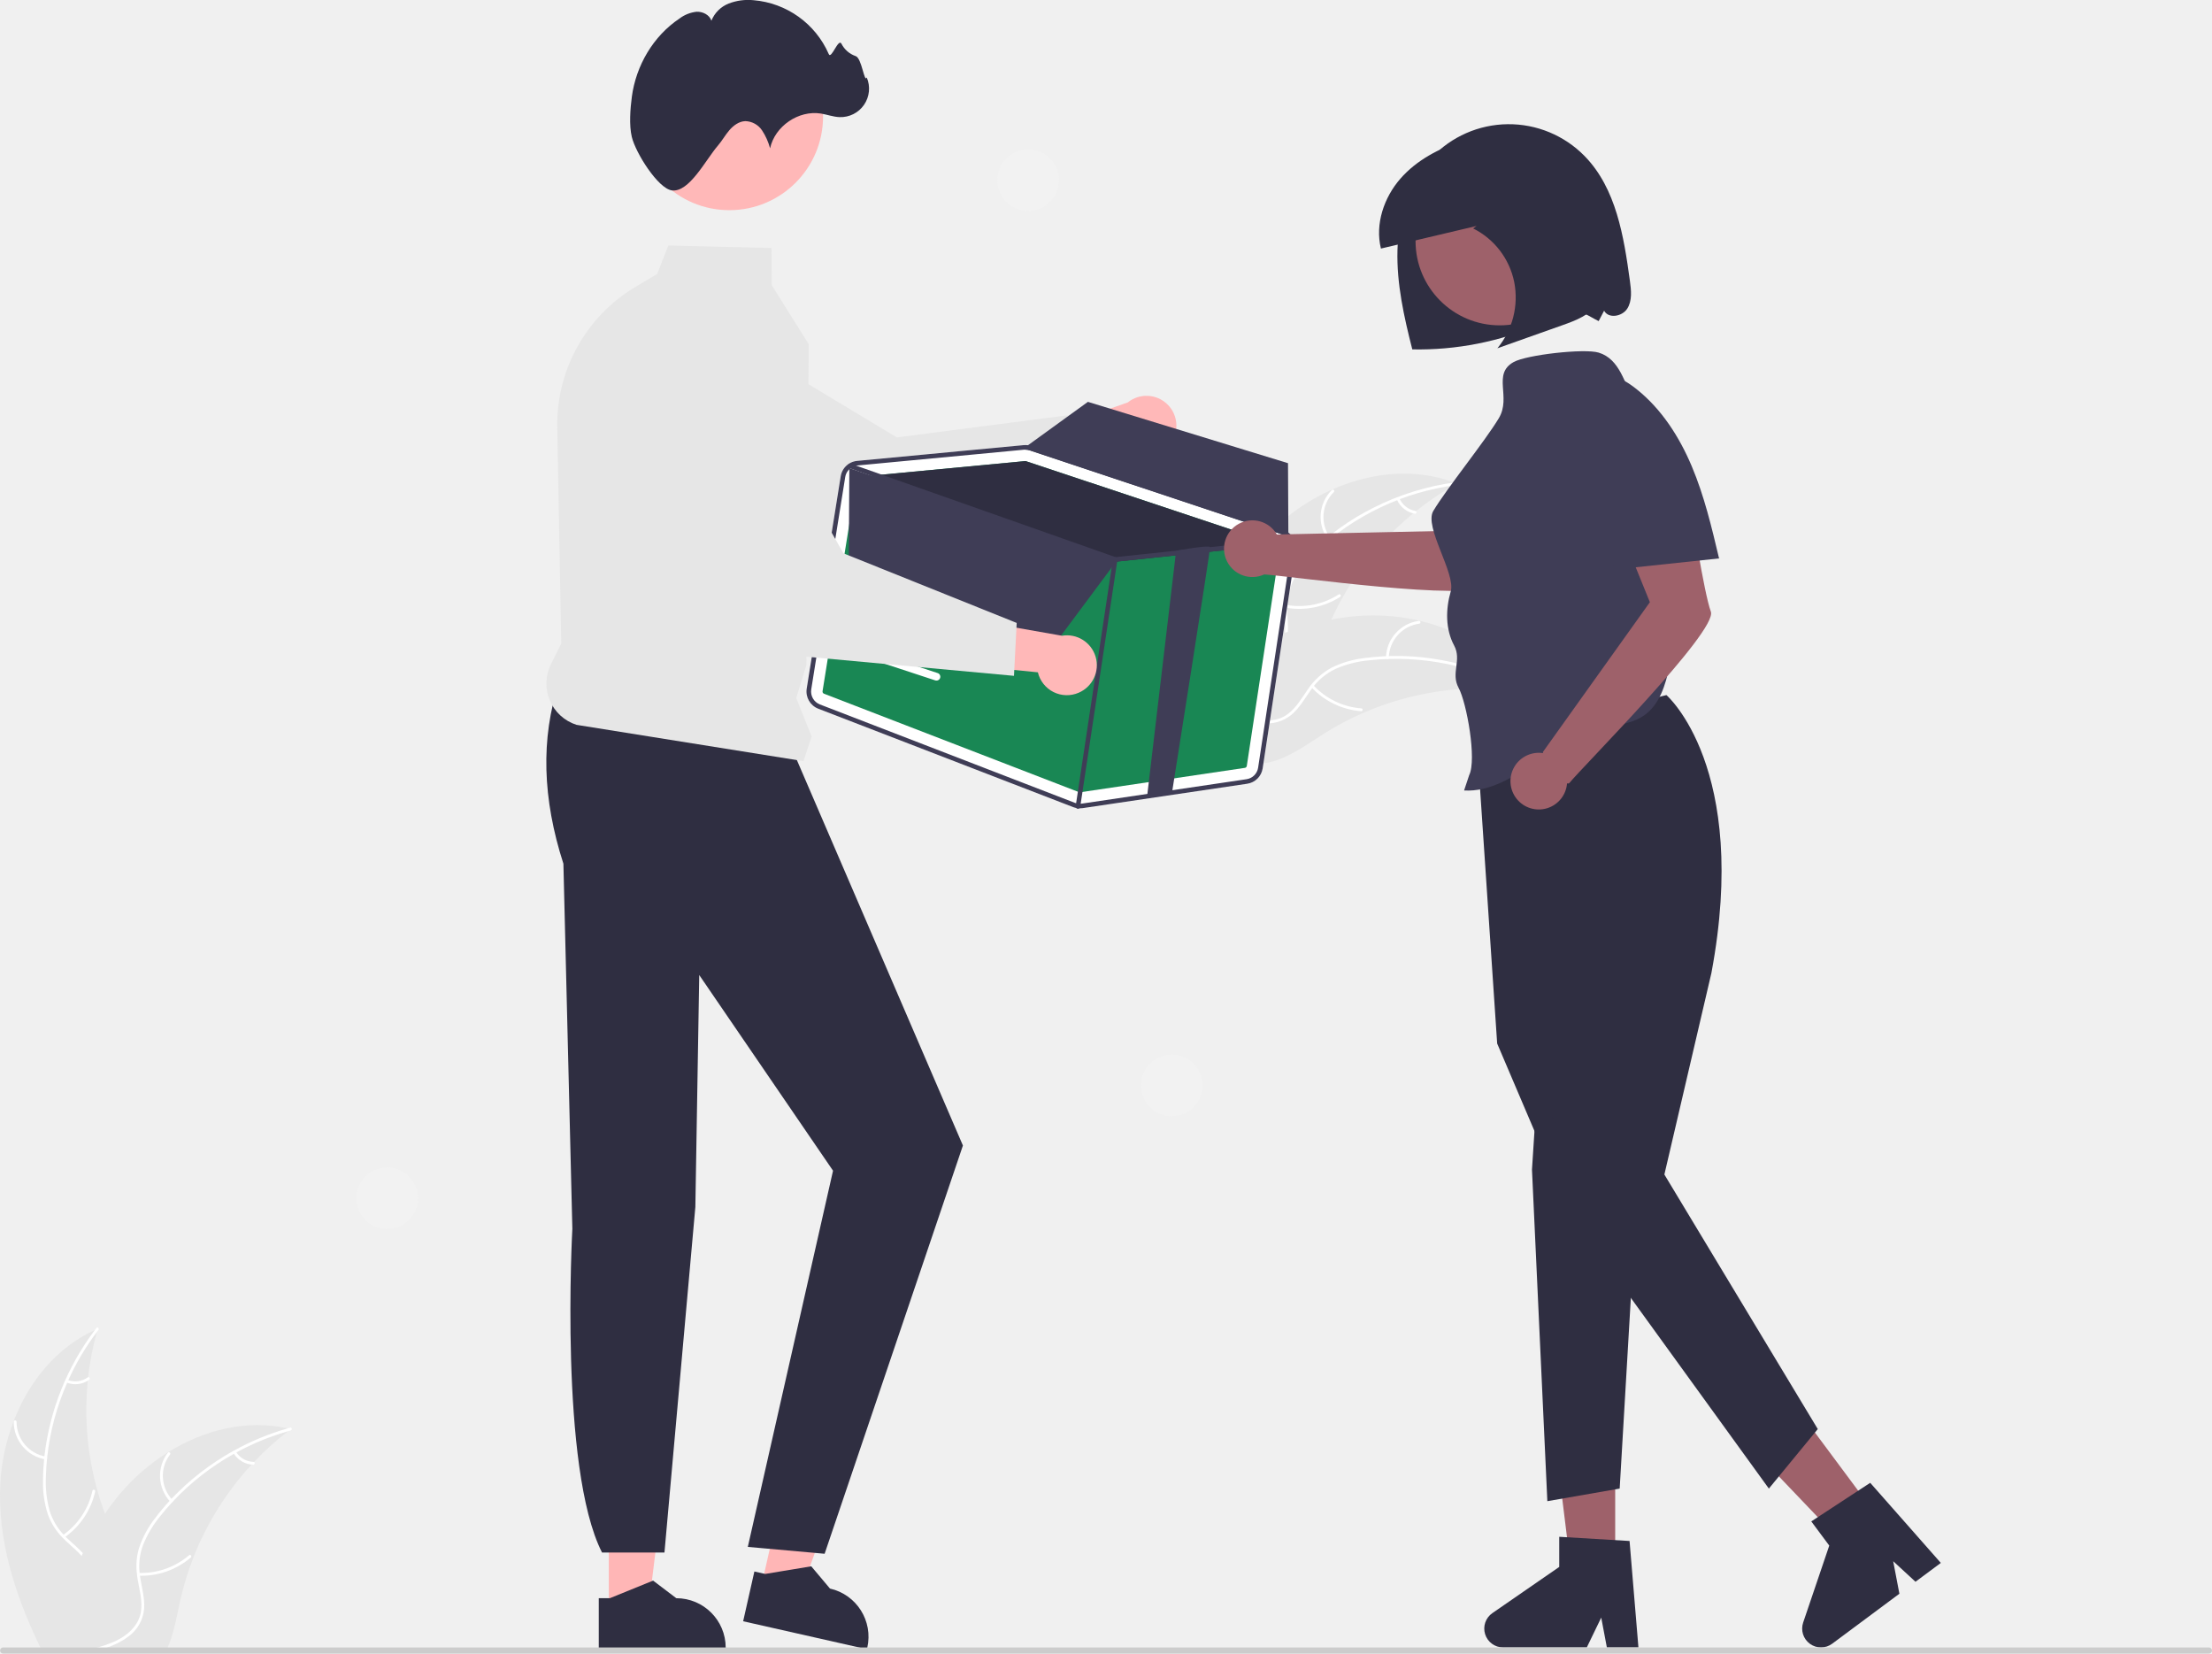
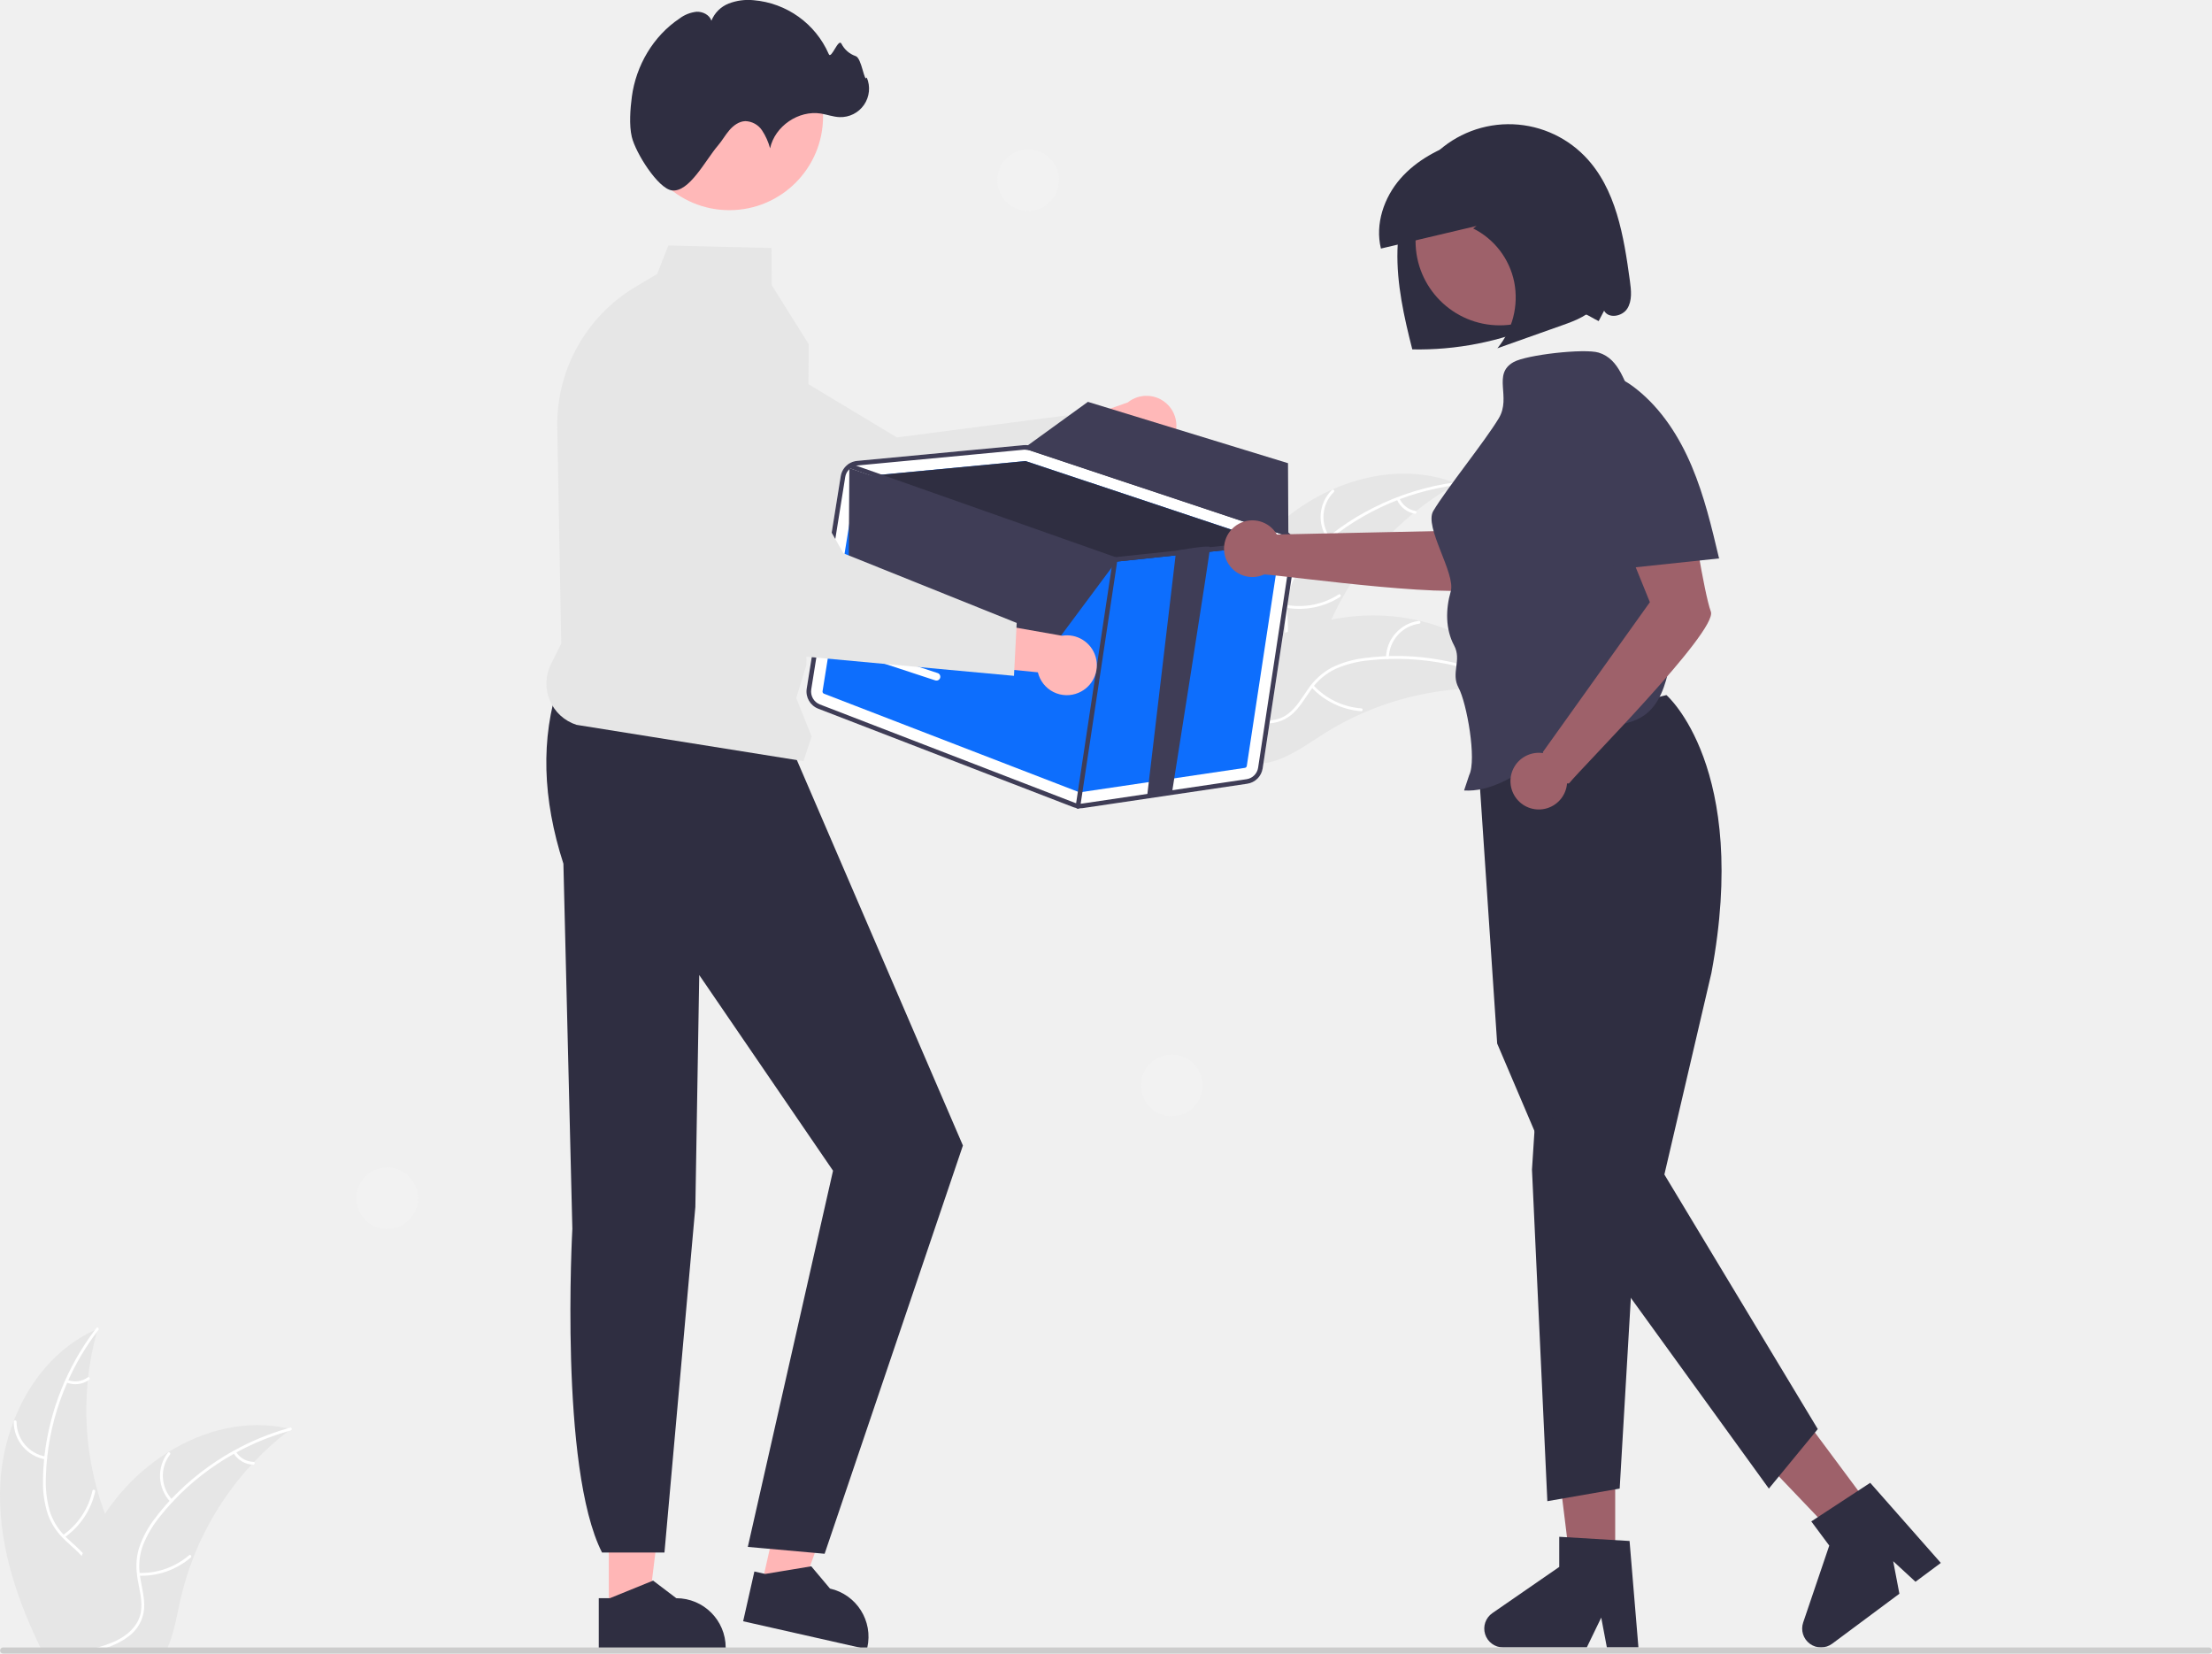
<svg xmlns="http://www.w3.org/2000/svg" data-name="Layer 1" width="862.703" height="644.786" viewBox="0 0 862.703 644.786">
  <polygon points="629.943 612.644 612.777 612.644 604.608 546.435 629.943 546.435 629.943 612.644" fill="#9e616a" />
  <path d="M807.651,769.992H795.341l-2.197-11.622-5.628,11.622H754.867A7.339,7.339,0,0,1,750.697,756.614l26.072-18.007v-11.749l27.424,1.637Z" transform="translate(-168.6484 -127.607)" fill="#2f2e41" />
  <polygon points="731.923 590.981 718.148 601.224 672.085 552.969 692.415 537.851 731.923 590.981" fill="#9e616a" />
  <path d="M925.588,737.048,915.71,744.393l-8.698-8.015,2.419,12.684-26.199,19.482a7.339,7.339,0,0,1-11.33-8.247l10.177-30.007-7.011-9.428,22.983-15.051Z" transform="translate(-168.6484 -127.607)" fill="#2f2e41" />
  <path d="M818.576,398.647s32.569,28.138,17.542,108.352l-18.345,78.597,59.829,99.256-19.077,23.208-77.78-107.433-28.185-66.114L744.652,416.843Z" transform="translate(-168.6484 -127.607)" fill="#2f2e41" />
  <polygon points="599.447 425.746 597.488 456.084 603.483 585.365 631.692 580.452 637.083 488.406 599.447 425.746" fill="#2f2e41" />
  <polygon points="237.445 628.211 252.796 628.21 260.098 569.001 237.443 569.002 237.445 628.211" fill="#ffb6b6" />
  <path d="M402.178,750.806l4.321-0,16.869-6.86,9.041,6.859H432.41A19.266,19.266,0,0,1,451.675,770.07v.626l-49.497.002Z" transform="translate(-168.6484 -127.607)" fill="#2f2e41" />
  <polygon points="296.932 618.538 311.905 621.918 332.071 565.772 309.972 560.782 296.932 618.538" fill="#ffb6b6" />
  <path d="M462.865,740.393l4.215.952,17.966-2.976,7.308,8.682.001 0a19.266,19.266,0,0,1,14.549,23.036l-.138.611L458.484,759.797Z" transform="translate(-168.6484 -127.607)" fill="#2f2e41" />
  <path d="M386.652,393.843c-7.197,21.706-6.436,45.268,1.73,70.556l3.491,142.378S386.671,700.146,403.454,733.002h24.34l12.051-134.751,1.513-90.446,52.182,76.306L460.305,730.799l29.957,2.678,53.934-159.191L477.652,419.843Z" transform="translate(-168.6484 -127.607)" fill="#2f2e41" />
  <path d="M667.346,332.015c18.617-16.777,46.309-25.212,69.537-15.805a115.466,115.466,0,0,0-51.888,59.935c-3.698,9.838-6.786,21.166-15.882,26.433-5.659,3.278-12.7,3.438-19.046,1.856-6.346-1.582-12.162-4.754-17.899-7.894l-1.632-.037C637.864,372.537,648.729,348.791,667.346,332.015Z" transform="translate(-168.6484 -127.607)" fill="#e6e6e6" />
  <path d="M736.753,316.719A98.692,98.692,0,0,0,681.847,342.65a42.5,42.5,0,0,0-8.345,10.377,24.376,24.376,0,0,0-2.818,12.516c.101,4.058.673,8.198-.214,12.21a14.925,14.925,0,0,1-7.425,9.689c-4.546,2.613-9.759,3.437-14.886,4.065-5.692.698-11.615,1.332-16.542,4.525-.597.387-1.162-.562-.566-.948,8.572-5.555,19.42-3.534,28.637-7.241,4.301-1.73,8.107-4.766,9.454-9.357,1.178-4.015.591-8.284.454-12.392a26.011,26.011,0,0,1,2.299-12.34,39.29,39.29,0,0,1,7.916-10.659,95.749,95.749,0,0,1,24.333-17.42A100.443,100.443,0,0,1,736.743,315.615c.703-.091.709,1.015.01,1.105Z" transform="translate(-168.6484 -127.607)" fill="#fff" />
  <path d="M686.447,337.791a14.807,14.807,0,0,1,1.632-19.104c.506-.499,1.305.265.798.764a13.711,13.711,0,0,0-1.482,17.774c.415.577-.536,1.14-.948.566Z" transform="translate(-168.6484 -127.607)" fill="#fff" />
  <path d="M670.362,363.491a28.539,28.539,0,0,0,20.394-4.083c.598-.385,1.164.564.566.948a29.685,29.685,0,0,1-21.23,4.206c-.701-.126-.427-1.197.27-1.071Z" transform="translate(-168.6484 -127.607)" fill="#fff" />
  <path d="M714.447,321.948a8.381,8.381,0,0,0,6.269,4.894c.702.117.427,1.188-.27,1.071a9.392,9.392,0,0,1-6.947-5.399.571.571,0,0,1,.191-.757.555.555,0,0,1,.757.191Z" transform="translate(-168.6484 -127.607)" fill="#fff" />
  <path d="M762.461,397.115c-.44-.061-.881-.122-1.328-.176a110.379,110.379,0,0,0-17.882-.908c-.462.007-.931.021-1.392.041a116.365,116.365,0,0,0-41.75,9.61,113.005,113.005,0,0,0-15.163,8.056c-6.688,4.234-13.602,9.358-21.078,11.085a19.386,19.386,0,0,1-2.362.421l-30.889-26.745c-.04-.096-.086-.185-.126-.282l-1.282-1.011c.239-.176.49-.353.729-.528.138-.102.283-.199.421-.301.094-.066.189-.133.27-.198.031-.022.063-.044.088-.059.081-.065.164-.117.239-.176q2.103-1.49,4.235-2.955c.006-.007.006-.007.019-.008a166.157,166.157,0,0,1,34.601-18.599c.367-.139.739-.285,1.12-.411a107.831,107.831,0,0,1,16.939-4.767,95.329,95.329,0,0,1,9.553-1.334,79.272,79.272,0,0,1,24.723,1.752c16.143,3.743,30.91,12.608,39.656,26.433C762.027,396.406,762.244,396.754,762.461,397.115Z" transform="translate(-168.6484 -127.607)" fill="#e6e6e6" />
  <path d="M762.052,397.446a98.692,98.692,0,0,0-59.452-12.353A42.5,42.5,0,0,0,689.69,388.354a24.376,24.376,0,0,0-9.785,8.297c-2.363,3.301-4.398,6.951-7.522,9.62a14.925,14.925,0,0,1-11.761,3.266c-5.203-.651-9.862-3.132-14.333-5.717-4.965-2.87-10.076-5.93-15.932-6.347-.71-.051-.59-1.149.119-1.098,10.189.726,17.633,8.871,27.225,11.46,4.476,1.208,9.343,1.075,13.182-1.779,3.358-2.496,5.459-6.258,7.823-9.621a26.011,26.011,0,0,1,9.265-8.469,39.29,39.29,0,0,1,12.738-3.745,95.749,95.749,0,0,1,29.917.742,100.443,100.443,0,0,1,32.085,11.596c.616.351-.045,1.237-.657.888Z" transform="translate(-168.6484 -127.607)" fill="#fff" />
  <path d="M709.199,383.983a14.807,14.807,0,0,1,12.805-14.271c.705-.093.883.997.177,1.091a13.711,13.711,0,0,0-11.884,13.299c-.016.711-1.114.588-1.098-.119Z" transform="translate(-168.6484 -127.607)" fill="#fff" />
  <path d="M680.883,394.819a28.539,28.539,0,0,0,18.742,9.018c.709.053.59,1.151-.119,1.098a29.685,29.685,0,0,1-19.483-9.424c-.484-.523.38-1.212.861-.692Z" transform="translate(-168.6484 -127.607)" fill="#fff" />
  <path d="M741.094,388.191a8.381,8.381,0,0,0,2.058,7.682c.49.516-.374,1.205-.861.692a9.392,9.392,0,0,1-2.296-8.493.571.571,0,0,1,.609-.49.555.555,0,0,1,.49.609Z" transform="translate(-168.6484 -127.607)" fill="#fff" />
  <path d="M219.922,754.743c-1.45,5.44-5.26,9.97-9.86,13.27-.75.54-1.52,1.04-2.3,1.51-.24.14-.48.29-.73.42q-.405.24-.81.45h-21.63c-.39-.79-.77-1.59-1.15-2.38-9.27-19.48-15.78-40.5-14.67-61.91a79.254,79.254,0,0,1,5.17-24.25c5.94-15.47,16.78-28.86,31.69-35.6.37-.17.76-.34,1.14-.5-.12.43-.24.85-.36,1.28a110.785,110.785,0,0,0-3.38,17.59c-.06.46-.11.92-.15,1.39a116.054,116.054,0,0,0,3.72,42.69c.01.03.02.07.03.1q1.275,4.605,2.96,9.07c.88,2.35,1.83,4.67,2.87,6.95C216.802,734.393,222.622,744.593,219.922,754.743Z" transform="translate(-168.6484 -127.607)" fill="#e6e6e6" />
  <path d="M207.042,646.203c-.21.28-.42.55-.63.83a98.129,98.129,0,0,0-11.12,18.76c-.16.33-.31.66-.44,1a97.814,97.814,0,0,0-7.82,29.24,1.49,1.49,0,0,0-.02.21c-.25,2.36-.4,4.74-.46,7.12a42.48,42.48,0,0,0,1.43,13.24,23.769,23.769,0,0,0,5.46,9.42c.25.27.5.54.77.8.2.21.42.42.63.62,2.02,1.93,4.23,3.72,6.13,5.79a21.432,21.432,0,0,1,2.35,3,14.904,14.904,0,0,1,1.6,12.1c-1.36,5.06-4.47,9.33-7.65,13.4-1.59,2.04-3.23,4.1-4.65,6.28-.52.78-1,1.57-1.44,2.38h-1.26c.42-.81.88-1.6,1.38-2.38,3.65-5.75,8.84-10.69,11.53-17.02,1.82-4.27,2.37-9.11.07-13.3a17.682,17.682,0,0,0-2.43-3.38c-1.83-2.07-4.02-3.84-6.01-5.71-.5-.47-.99-.95-1.46-1.45a24.964,24.964,0,0,1-5.64-8.9,39.23,39.23,0,0,1-1.94-13.13c0-2.84.15-5.7.43-8.54.03-.36.07-.73.11-1.1a100.767,100.767,0,0,1,19.67-49.23c.2-.28.41-.55.62-.82C206.682,644.873,207.472,645.653,207.042,646.203Z" transform="translate(-168.6484 -127.607)" fill="#fff" />
  <path d="M186.365,696.678a14.807,14.807,0,0,1-12.354-14.663.553.553,0,0,1,1.105-.024,13.711,13.711,0,0,0,11.52,13.616c.701.114.427,1.185-.27,1.071Z" transform="translate(-168.6484 -127.607)" fill="#fff" />
  <path d="M193.164,726.224a28.539,28.539,0,0,0,11.533-17.308c.151-.695,1.222-.424,1.071.27a29.685,29.685,0,0,1-12.038,17.986c-.585.406-1.148-.544-.566-.948Z" transform="translate(-168.6484 -127.607)" fill="#fff" />
  <path d="M194.961,665.676a8.381,8.381,0,0,0,7.893-.972c.579-.414,1.142.538.566.948a9.392,9.392,0,0,1-8.73,1.094.571.571,0,0,1-.4-.671.555.555,0,0,1,.671-.4Z" transform="translate(-168.6484 -127.607)" fill="#fff" />
  <path d="M282.062,684.873c-.35.27-.71.54-1.06.82a110.362,110.362,0,0,0-13.29,12c-.32.33-.64.67-.95,1.01l-.01.01a116.347,116.347,0,0,0-22.66,36.14l-.03.09c-.01.03-.02.05-.03.08a114.443,114.443,0,0,0-5.03,16.42c-1.22,5.46-2.22,11.31-4.13,16.57-.29.81-.61,1.61-.95,2.38h-44.46c.15-.79.31-1.59.47-2.38a160.302,160.302,0,0,1,10.54-33.7c.16-.36.32-.72.5-1.08a108.305,108.305,0,0,1,8.61-15.35.01.01,0,0,1,.01-.01,94.956,94.956,0,0,1,5.8-7.69,79.119,79.119,0,0,1,18.72-16.24c.04-.03.09-.05.13-.08,14.04-8.71,30.68-12.86,46.59-9.27h.01C281.252,684.683,281.652,684.773,282.062,684.873Z" transform="translate(-168.6484 -127.607)" fill="#e6e6e6" />
  <path d="M282.012,685.403c-.34.09-.68.19-1.01.29a98.589,98.589,0,0,0-20.17,8.27c-.32.17-.64.35-.96.53a98.255,98.255,0,0,0-23.79,18.59.035.035,0,0,0-.01.02c-.08.08-.17.17-.24.25-1.6,1.72-3.14,3.51-4.6,5.35a42.769,42.769,0,0,0-6.82,11.43,23.674,23.674,0,0,0-1.31,10.81c.03.37.08.73.13,1.1.04.29.08.58.13.88.66,4.01,1.8,8.03,1.48,12.12a14.909,14.909,0,0,1-6.01,10.63,23.794,23.794,0,0,1-3.68,2.34,36.852,36.852,0,0,1-5.77,2.38h-3.93c.53-.15,1.05-.3,1.58-.45a48.212,48.212,0,0,0,5.53-1.93,26.912,26.912,0,0,0,3-1.48c4.02-2.31,7.37-5.85,8.07-10.58.61-4.14-.57-8.28-1.27-12.33-.12-.7-.23-1.39-.29-2.08a24.439,24.439,0,0,1,.85-10.46,39.062,39.062,0,0,1,6.36-11.66,83.355,83.355,0,0,1,5.48-6.55q.36-.405.75-.81a100.901,100.901,0,0,1,24.21-18.73h.01a99.288,99.288,0,0,1,21.1-8.74h.01c.33-.1.67-.2,1-.29C282.532,684.123,282.692,685.213,282.012,685.403Z" transform="translate(-168.6484 -127.607)" fill="#fff" />
  <path d="M235.116,713.252a14.807,14.807,0,0,1-1.036-19.145c.432-.564,1.329.081.896.646A13.711,13.711,0,0,0,235.977,712.56c.491.514-.372,1.203-.861.692Z" transform="translate(-168.6484 -127.607)" fill="#fff" />
  <path d="M222.755,740.937a28.539,28.539,0,0,0,19.629-6.876c.539-.464,1.231.397.692.861a29.685,29.685,0,0,1-20.441,7.113c-.712-.028-.589-1.126.119-1.098Z" transform="translate(-168.6484 -127.607)" fill="#fff" />
  <path d="M260.644,693.674a8.381,8.381,0,0,0,6.888,3.977c.712.019.588,1.117-.119,1.098a9.392,9.392,0,0,1-7.629-4.382.571.571,0,0,1,.084-.776.555.555,0,0,1,.776.084Z" transform="translate(-168.6484 -127.607)" fill="#fff" />
  <path d="M625.031,300.737a11.599,11.599,0,0,1-17.767.838l-37.8,16.44,3.682-21.102,35.331-12.377a11.662,11.662,0,0,1,16.554,16.201Z" transform="translate(-168.6484 -127.607)" fill="#ffb8b8" />
  <path d="M599.806,307.325l-87.798,39.108-.188-.067-100.067-35.659a32.96,32.96,0,0,1-14.782-42.756h0a32.924,32.924,0,0,1,46.987-14.637l74.469,44.859,72.211-9.359Z" transform="translate(-168.6484 -127.607)" fill="#e6e6e6" />
  <path d="M1031.352,771.203a1.187,1.187,0,0,1-1.19,1.19h-860.29a1.19,1.19,0,0,1,0-2.38h860.29A1.187,1.187,0,0,1,1031.352,771.203Z" transform="translate(-168.6484 -127.607)" fill="#ccc" />
  <path d="M481.992,424.404l-88.506-14.157a16.893,16.893,0,0,1-9.956-23.646l4.014-8.028-1.559-84.347A62.482,62.482,0,0,1,416.322,239.572l8.631-5.161,4.362-11.077,40.22.981.117,14.527,14.404,22.968-0.0.095-.904,125.014-3.97,12.901,6.002,15.006Z" transform="translate(-168.6484 -127.607)" fill="#e6e6e6" />
  <circle cx="284.459" cy="45.41" r="36.544" fill="#ffb8b8" />
  <path d="M415.054,180.984c-1.09-4.592-.59-11.053.026-15.677,1.615-12.121,8.346-23.645,18.573-30.47a13.38,13.38,0,0,1,6.665-2.648c2.419-.101,5.042,1.194,5.785,3.499a11.993,11.993,0,0,1,6.766-6.709,21.136,21.136,0,0,1,9.631-1.297,35.197,35.197,0,0,1,29.363,20.989c.976,2.319,3.702-6.246,4.939-4.055a9.741,9.741,0,0,0,5.524,4.853c2.423.676,3.408,10.66,4.361,8.332a11.098,11.098,0,0,1-10.611,15.475c-2.466-.092-4.825-.999-7.262-1.39-8.715-1.396-17.96,4.923-19.823,13.551a23.987,23.987,0,0,0-3.156-7.021,8.119,8.119,0,0,0-6.513-3.579c-2.48.093-4.659,1.714-6.268,3.603s-2.817,4.093-4.438,5.972c-4.755,5.513-11.187,18.37-17.965,17.432C425.303,201.103,416.542,187.253,415.054,180.984Z" transform="translate(-168.6484 -127.607)" fill="#2f2e41" />
  <path d="M674.012,342.148a7.133,7.133,0,0,0-4.807-7.854l-98.413-32.777a7.132,7.132,0,0,0-2.933-.337l-24.667,2.333-14.154,1.343-26.119,2.468a7.155,7.155,0,0,0-6.384,5.99l-13.261,82.838a7.186,7.186,0,0,0,4.484,7.796l99.44,38.384a6.947,6.947,0,0,0,1.446.388,7.136,7.136,0,0,0,2.176.016l64.255-9.523a7.121,7.121,0,0,0,6.023-5.999Z" transform="translate(-168.6484 -127.607)" fill="#fff" />
-   <path d="M490.013,398.11l99.44,38.382a.897.897,0,0,0,.457.054l64.247-9.522a.883.883,0,0,0,.755-.752l12.92-85.067a.905.905,0,0,0-.599-.982l-.662-.224-97.758-32.546a.678.678,0,0,0-.137-.033.887.887,0,0,0-.23-.012l-60.164,5.693-4.774.448a.903.903,0,0,0-.795.748l-13.259,82.834A.897.897,0,0,0,490.013,398.11Z" transform="translate(-168.6484 -127.607)" fill="#198754" />
+   <path d="M490.013,398.11l99.44,38.382a.897.897,0,0,0,.457.054l64.247-9.522a.883.883,0,0,0,.755-.752l12.92-85.067a.905.905,0,0,0-.599-.982l-.662-.224-97.758-32.546a.678.678,0,0,0-.137-.033.887.887,0,0,0-.23-.012l-60.164,5.693-4.774.448a.903.903,0,0,0-.795.748l-13.259,82.834A.897.897,0,0,0,490.013,398.11Z" transform="translate(-168.6484 -127.607)" fill="#0d6efd" />
  <path d="M508.282,313.102l60.164-5.693a.887.887,0,0,1,.23.012.678.678,0,0,1,.137.033l97.758,32.546-25.787,2.73-9.65,1.017-27.46,2.901a1.939,1.939,0,0,1-.241-.003c-.049-.015-.098-.029-.156-.045Z" transform="translate(-168.6484 -127.607)" fill="#2f2e41" />
  <path d="M487.758,403.952l99.44,38.382a6.722,6.722,0,0,0,1.45.38,7.224,7.224,0,0,0,2.177.027l64.247-9.522a7.135,7.135,0,0,0,6.028-6.004l12.91-85.068a7.19,7.19,0,0,0-.418-3.717c-.065-.157-.131-.314-.207-.462a6.99,6.99,0,0,0-2.264-2.698,7.138,7.138,0,0,0-1.916-.977l-.117-.041-98.292-32.738a8.955,8.955,0,0,0-1.227-.298,7.086,7.086,0,0,0-1.715-.033l-24.663,2.325-14.153,1.35L502.917,307.326a7.092,7.092,0,0,0-3.019.997,1.329,1.329,0,0,0-.202.121,1.192,1.192,0,0,0-.13.098,7.148,7.148,0,0,0-3.027,4.764l-13.27,82.843A7.194,7.194,0,0,0,487.758,403.952Zm10.542-90.357a5.3,5.3,0,0,1,1.27-2.671,4.651,4.651,0,0,1,.676-.659,5.317,5.317,0,0,1,2.324-1.084,4.059,4.059,0,0,1,.509-.072l43.985-4.155,20.965-1.995c.142-.017.273-.014.404-.022a5.007,5.007,0,0,1,.948.07,4.145,4.145,0,0,1,.845.201l98.408,32.779c.078.028.146.054.223.082a5.218,5.218,0,0,1,2.273,1.654,5.259,5.259,0,0,1,1.121,4.145l-12.921,85.077a5.349,5.349,0,0,1-4.509,4.502l-64.257,9.521a5.413,5.413,0,0,1-2.723-.31l-99.441-38.372a5.402,5.402,0,0,1-3.359-5.846Z" transform="translate(-168.6484 -127.607)" fill="#3f3d56" />
  <path d="M499.352,308.994a.877.877,0,0,1,.268-.386,1.051,1.051,0,0,1,.129-.088c.042-.016.084-.042.126-.058a.873.873,0,0,1,.624-.011l2.07.73,101.116,35.669,23.665-2.5,13.243-1.397,28.029-2.967,2.506-.263.487-.054a.904.904,0,0,1,.952.654.739.739,0,0,1,.026.143.893.893,0,0,1-.55.922.988.988,0,0,1-.248.067l-3.409.357-27.603,2.918-9.65,1.017-27.46,2.901a1.939,1.939,0,0,1-.241-.003c-.049-.015-.098-.029-.156-.045L500.245,310.265l-.35-.124a.67.67,0,0,1-.219-.121A.91.91,0,0,1,499.352,308.994Z" transform="translate(-168.6484 -127.607)" fill="#3f3d56" />
  <path d="M588.919,442.975a.894.894,0,0,1-.743-1.016l14.517-96.334a.894.894,0,0,1,1.017-.751l.008.001a.894.894,0,0,1,.743,1.016l-14.517,96.334a.894.894,0,0,1-1.017.751Z" transform="translate(-168.6484 -127.607)" fill="#3f3d56" />
  <path d="M625.716,436.863l-9.655,1.019,11.293-95.535s12.895-2.335,13.24-1.398C640.806,341.508,625.808,436.251,625.716,436.863Z" transform="translate(-168.6484 -127.607)" fill="#3f3d56" />
  <polygon points="331.25 182.533 330.99 226.1 408.116 255.488 435.813 218.284 331.25 182.533" fill="#3f3d56" />
  <path d="M671.131,337.725a5.301,5.301,0,0,0-2.497-1.737l-98.406-32.778a5.106,5.106,0,0,0-.848-.207,5.009,5.009,0,0,0-.951-.071l.16-.997.985-.713,23.368-16.919,78.041,23.917.135,27.052Z" transform="translate(-168.6484 -127.607)" fill="#3f3d56" />
  <path d="M503.829,380.08a1.513,1.513,0,0,1,.326.068l30.194,9.917a1.5,1.5,0,0,1-.936,2.851l-30.194-9.917a1.5,1.5,0,0,1,.61-2.919Z" transform="translate(-168.6484 -127.607)" fill="#fff" />
  <circle cx="457.003" cy="423.236" r="12" fill="#f2f2f2" />
  <circle cx="151.003" cy="467.236" r="12" fill="#f2f2f2" />
  <circle cx="401.003" cy="70.236" r="12" fill="#f2f2f2" />
  <path d="M589.34,397.729A11.599,11.599,0,0,1,573.433,389.771L532.421,385.628l13.53-16.606,36.871,6.481a11.662,11.662,0,0,1,6.518,22.226Z" transform="translate(-168.6484 -127.607)" fill="#ffb8b8" />
  <path d="M564.115,391.141l-95.708-8.818-.131-.151L398.425,302.135a32.96,32.96,0,0,1,8.013-44.523h0a32.924,32.924,0,0,1,48.144,10.209l43.022,75.544,67.565,27.147Z" transform="translate(-168.6484 -127.607)" fill="#e6e6e6" />
  <path d="M804.339,237.224c-2.377-17.434-5.358-36.152-17.654-48.737a41.35,41.35,0,0,0-59.744.618c-8.951,9.549-12.904,22.957-13.265,36.04s2.552,26.021,5.784,38.703a119.29,119.29,0,0,0,49.786-9.799c3.926-1.704,7.789-3.631,11.937-4.686,4.148-1.056,7.105,1.601,10.963,3.453l2.118-4.055c1.734,3.227,7.102,2.27,9.05-.832C805.26,244.826,804.834,240.853,804.339,237.224Z" transform="translate(-168.6484 -127.607)" fill="#2f2e41" />
  <path d="M736.532,334.532l-69.876,1.494a11.055,11.055,0,1,0-4.94,15.574c9.268.527,81.772,10.817,86.097,4.185,4.39-6.731,27.824-30.486,27.824-30.486l-18.013-25.644Z" transform="translate(-168.6484 -127.607)" fill="#9e616a" />
  <circle cx="584.911" cy="94.035" r="32.83" fill="#9e616a" />
-   <path d="M599.361,299.184" transform="translate(-168.6484 -127.607)" fill="#198754" />
+   <path d="M599.361,299.184" transform="translate(-168.6484 -127.607)" fill="#0d6efd" />
  <path d="M806.142,284.811c-3.869-7.7-5.749-17.212-13.997-19.708-5.57-1.686-28.097.84-33.173,3.686-8.444,4.733-.792,13.602-5.773,21.902-5.415,9.023-20.132,27.13-25.547,36.152-3.723,6.203,8.817,24.409,6.804,31.358-2.013,6.948-2.11,14.747,1.32,21.117,3.069,5.701-1.371,10.745,1.715,16.437,3.21,5.92,7.148,28.053,4.161,34.088l-2,6c19.847,1.166,36.535-22.544,56.258-25.042,4.899-.62,9.986-1.431,14.023-4.274,5.946-4.189,8.297-11.789,9.766-18.913A159.326,159.326,0,0,0,806.142,284.811Z" transform="translate(-168.6484 -127.607)" fill="#3f3d56" />
  <path d="M835.898,366.112c-2.764-7.546-7.769-40.537-7.769-40.537l-31.324-.918,15.314,37.772-41.79,58.503s.077.129.218.358a11.052,11.052,0,1,0,9.27,11.745.763.763,0,0,0,.958-.164C785.425,427.035,838.662,373.658,835.898,366.112Z" transform="translate(-168.6484 -127.607)" fill="#9e616a" />
  <path d="M839.083,345.277c-2.875-12.135-5.772-24.335-10.619-35.826s-11.787-22.343-21.547-30.105c-3.12-2.482-6.609-4.672-10.521-5.444-3.911-.772-8.32.092-11.067,2.981-4.396,4.624-3.073,12.045-1.461,18.218Q791,322.402,798.131,349.703q20.594-2.183,41.188-4.366Z" transform="translate(-168.6484 -127.607)" fill="#3f3d56" />
  <path d="M793.787,226.196c-1.209-7.942-2.472-15.95-5.312-23.429-2.84-7.478-7.419-14.482-13.986-18.719-10.399-6.707-23.862-5.414-35.521-1.555-9.016,2.984-17.818,7.519-24.176,14.809-6.358,7.291-9.93,17.694-7.564,27.227q18.655-4.407,37.309-8.815l-1.361.962a30.038,30.038,0,0,1,16.031,20.893,31.122,31.122,0,0,1-6.566,25.848q12.722-4.513,25.445-9.026c5.235-1.857,10.838-3.997,13.943-8.76C795.627,240.107,794.791,232.787,793.787,226.196Z" transform="translate(-168.6484 -127.607)" fill="#2f2e41" />
</svg>
